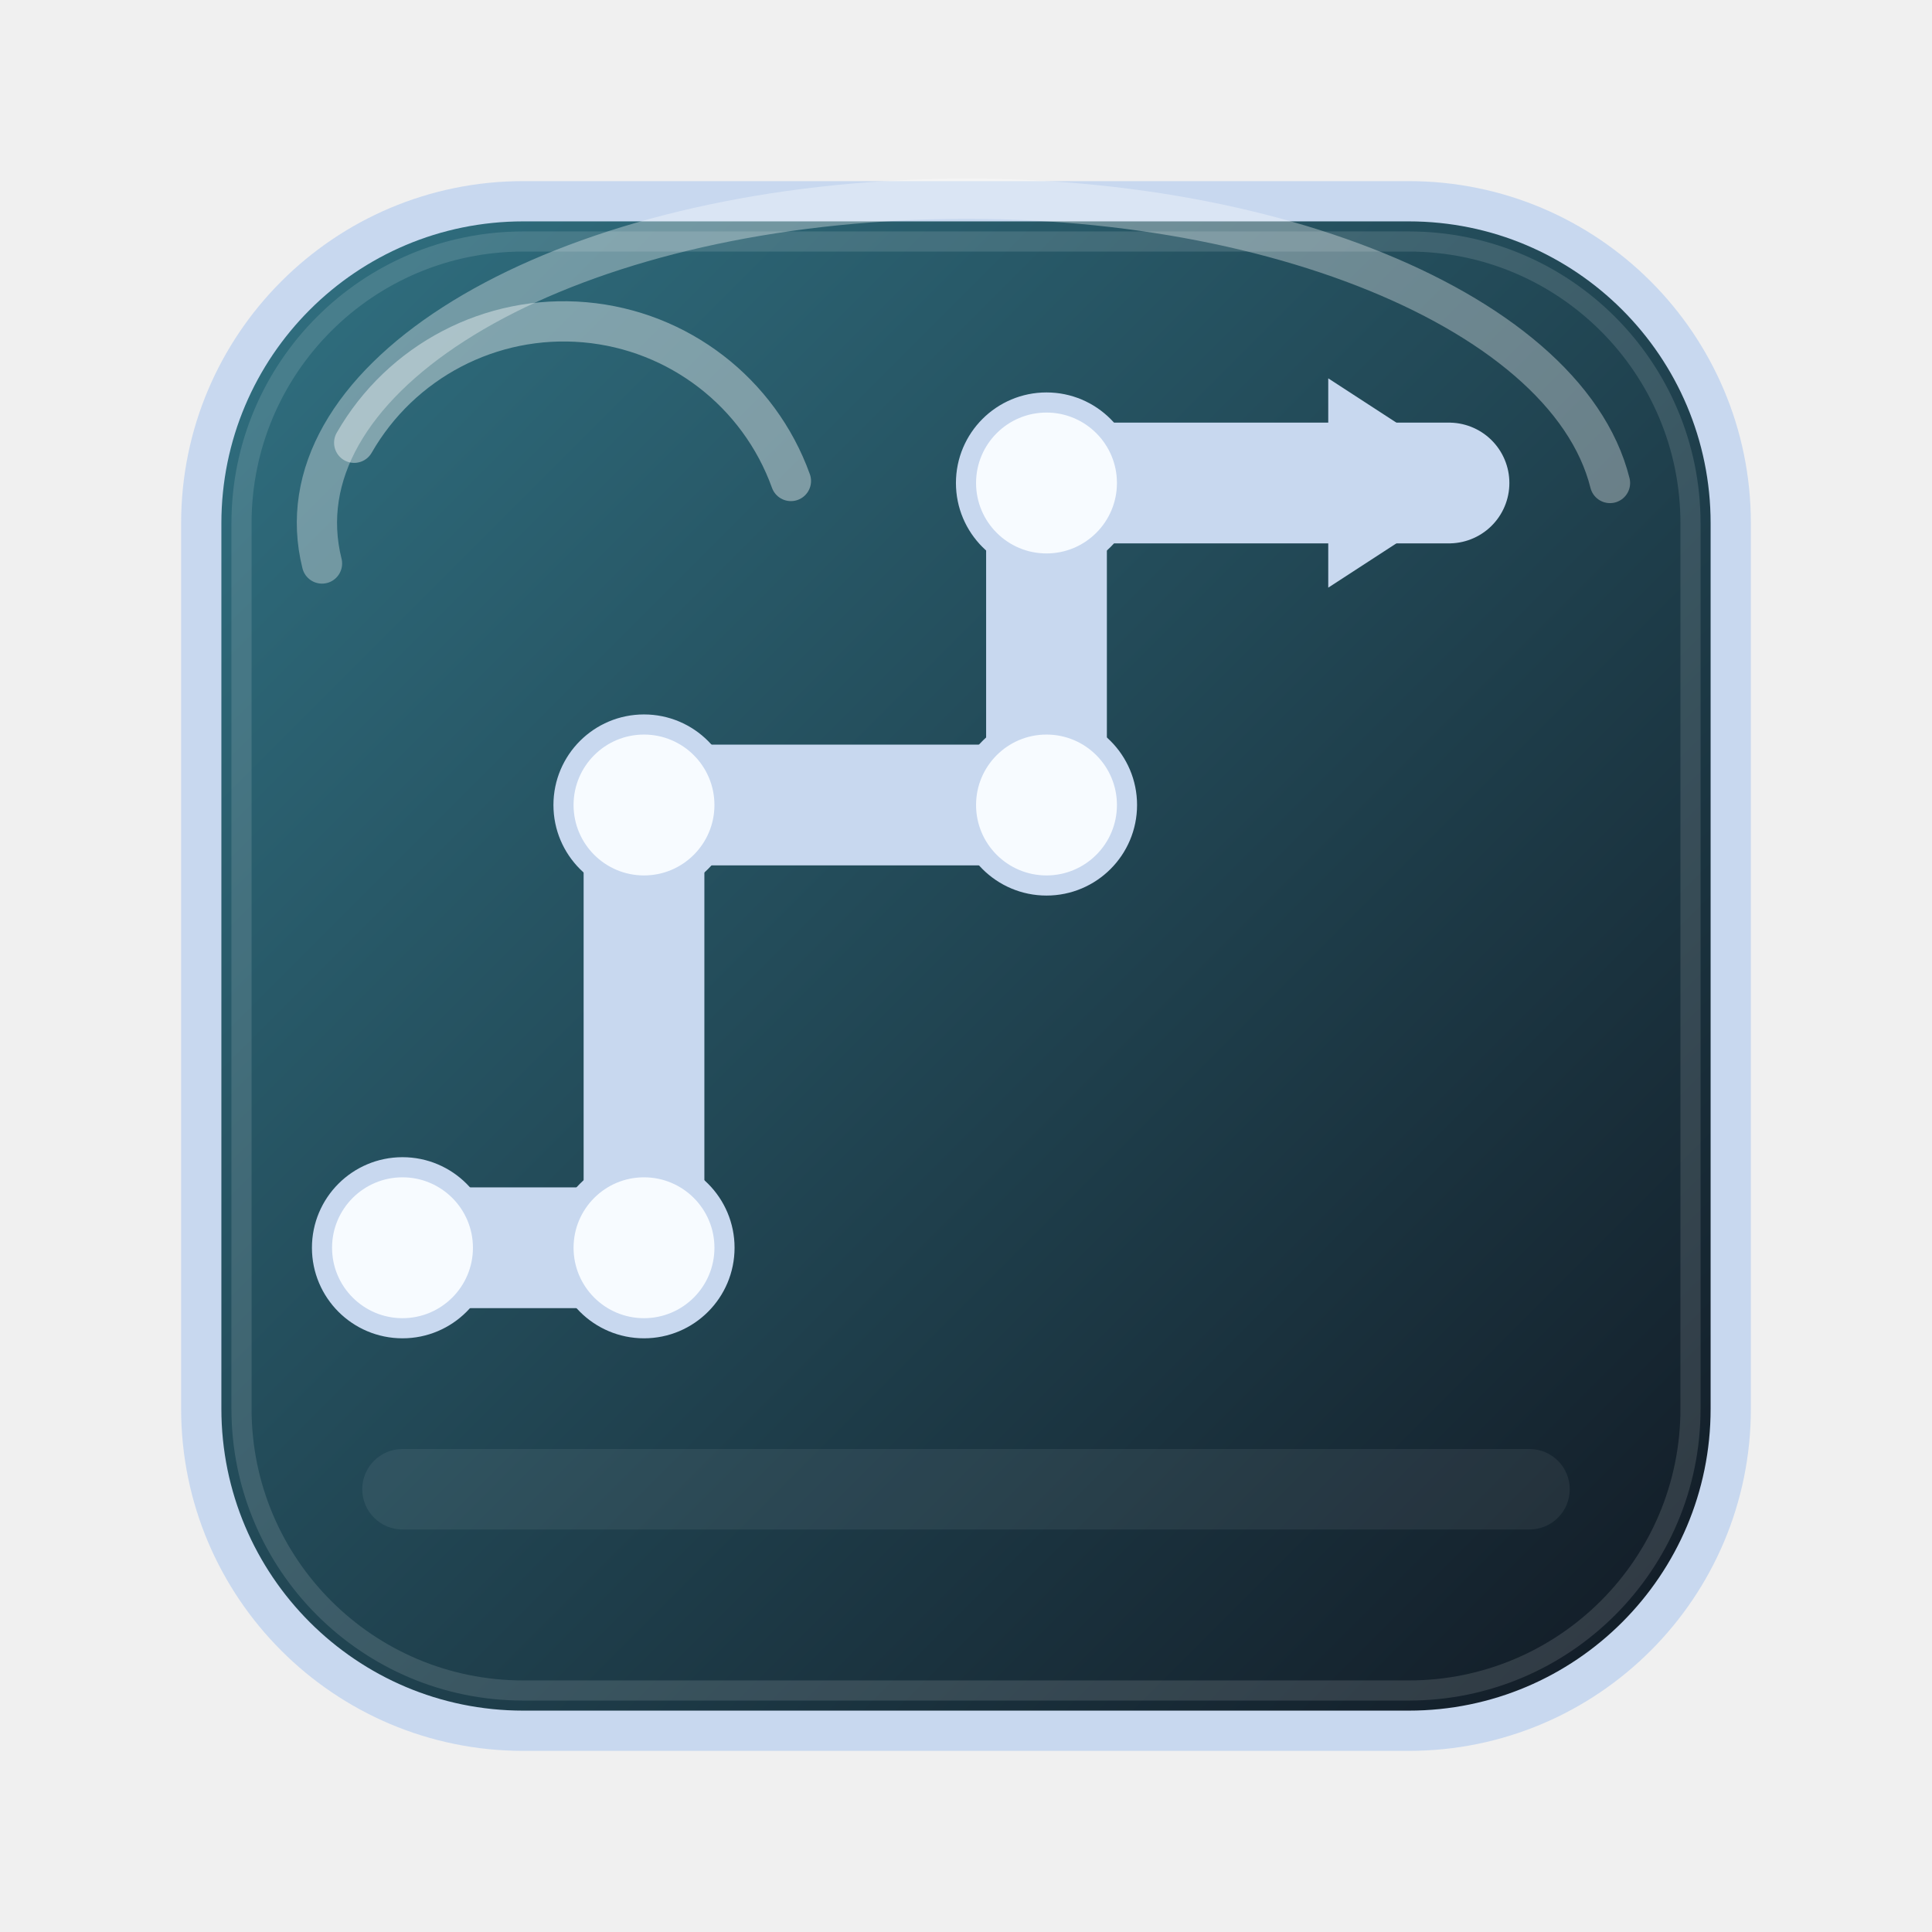
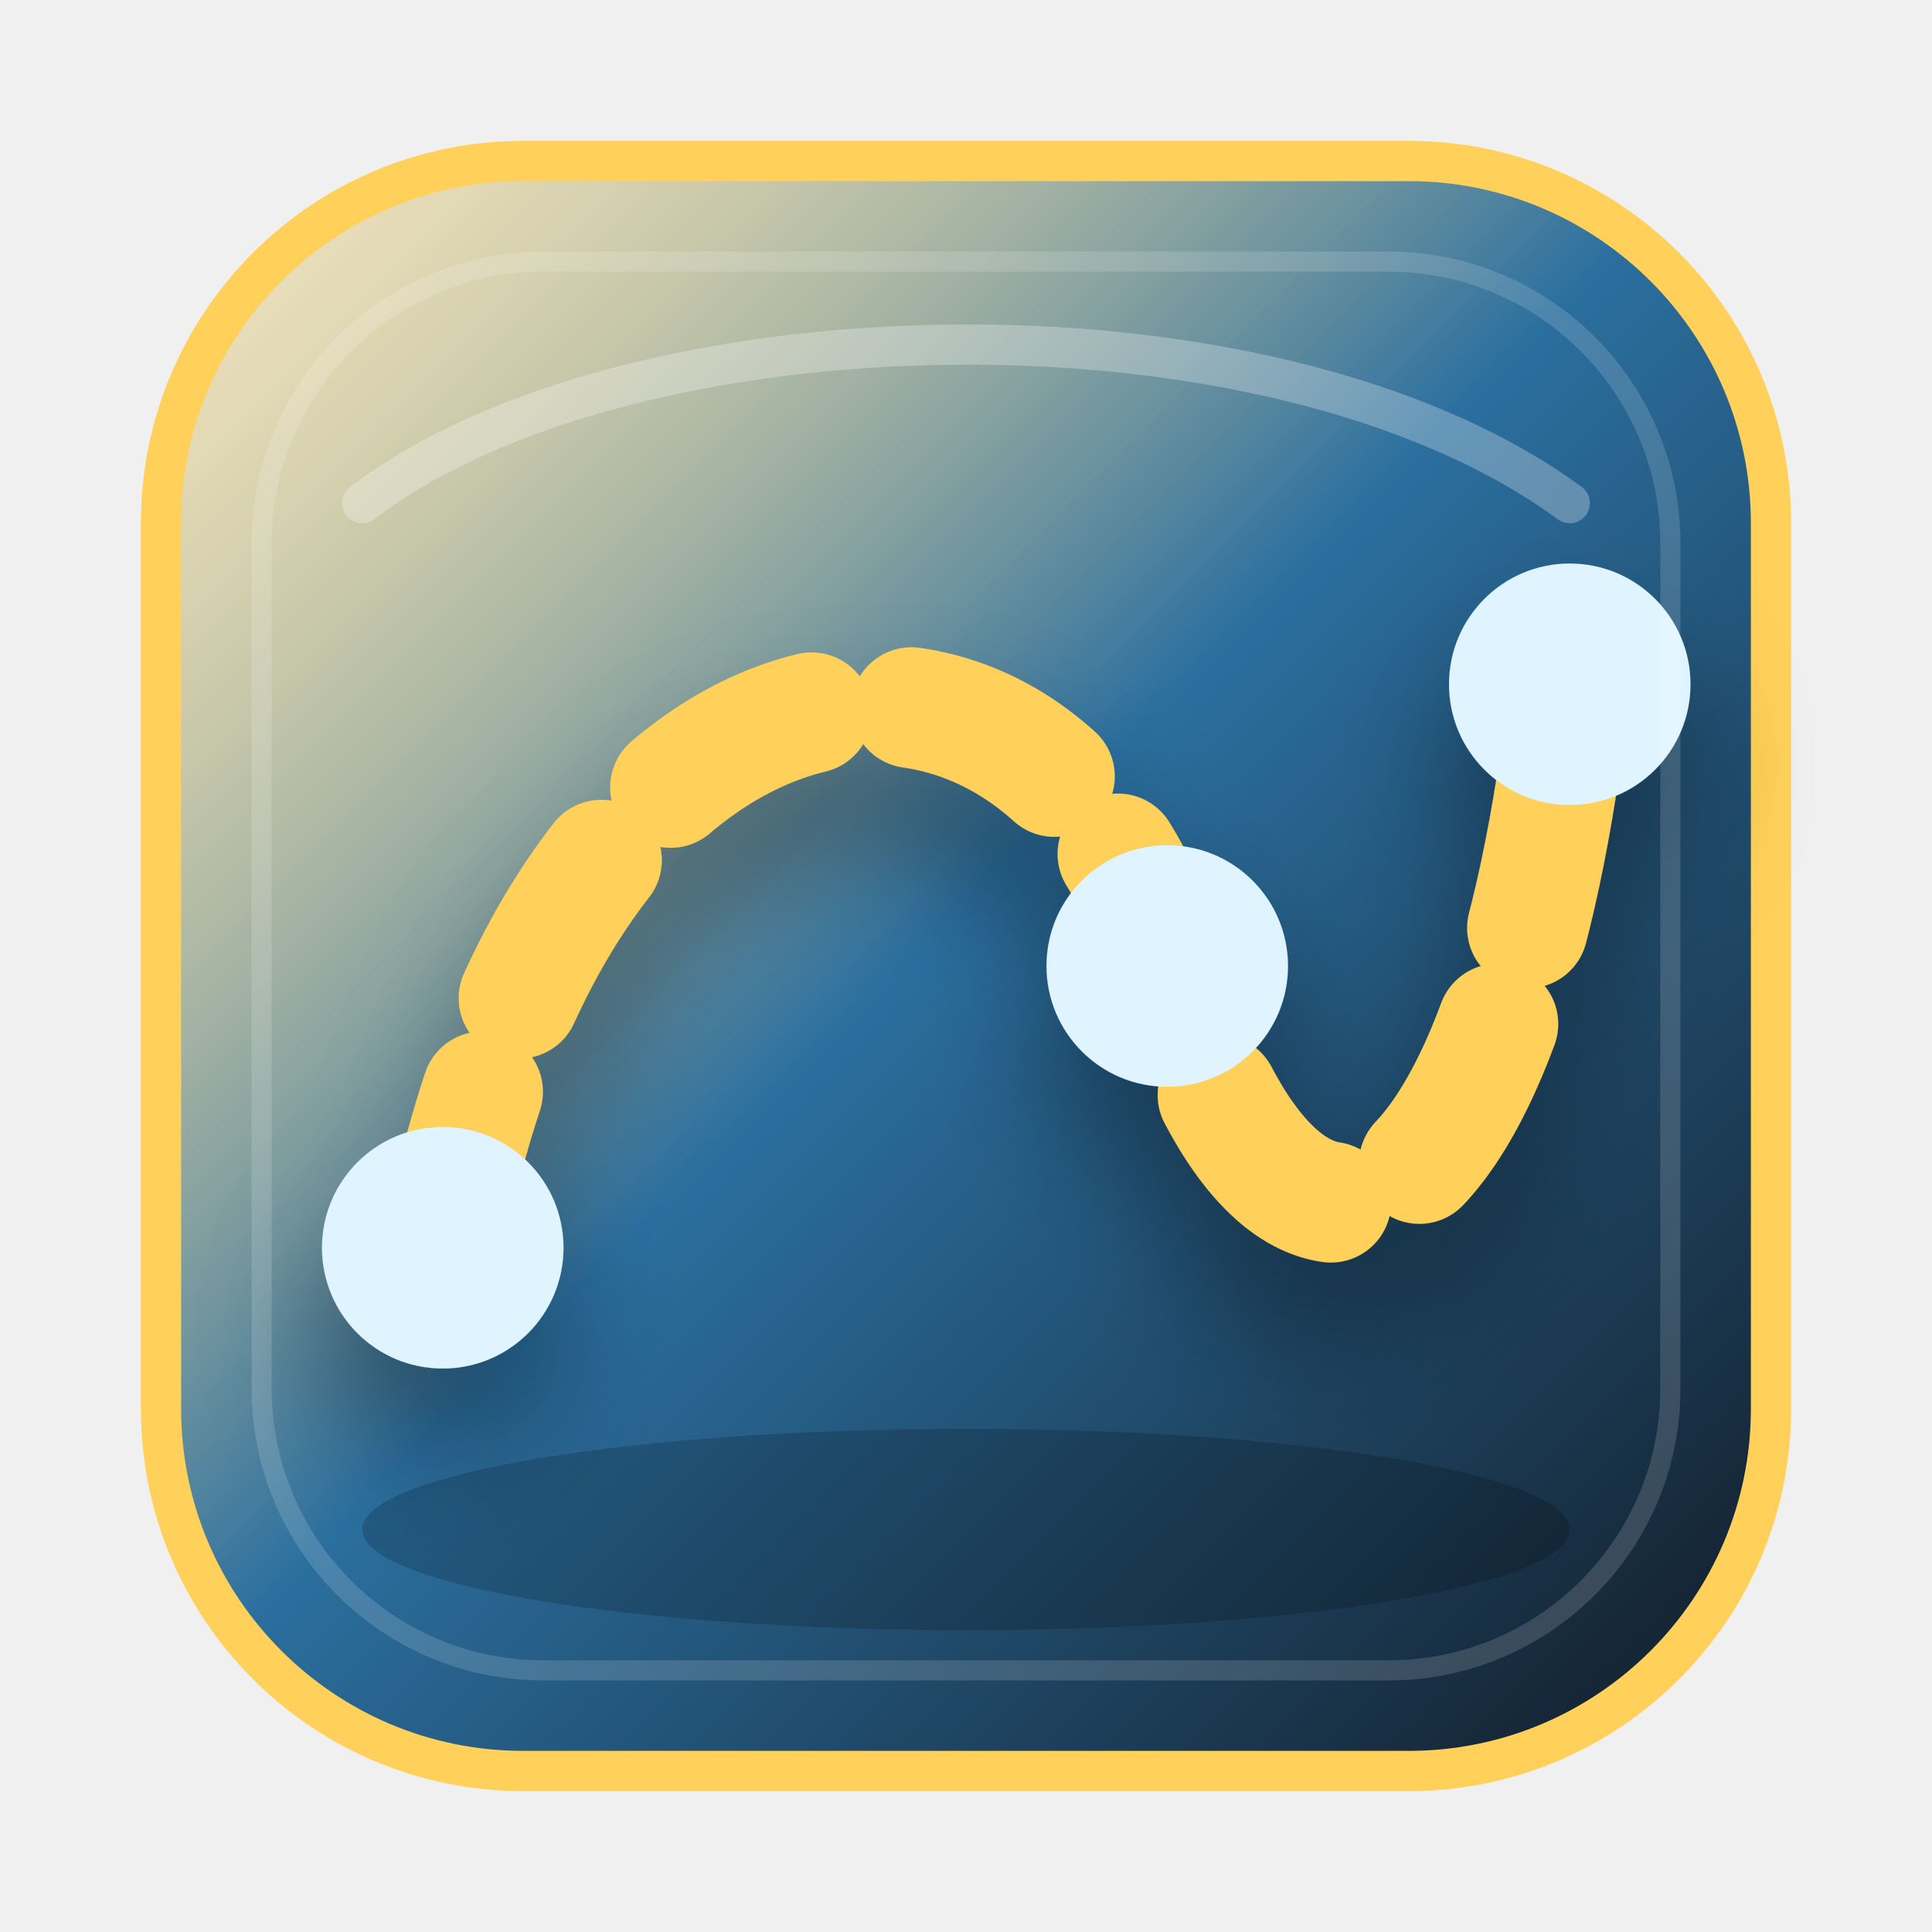
- <svg xmlns="http://www.w3.org/2000/svg" width="96" height="96" viewBox="0 0 96 96">
+ <svg xmlns="http://www.w3.org/2000/svg" width="96" height="96" viewBox="0 0 96 96" role="img" aria-label="conveyor route thumbnail">
  <defs>
    <linearGradient id="bg" x1="0" y1="0" x2="1" y2="1">
-       <stop offset="0%" stop-color="#ebf4ff" stop-opacity="0.18" />
-       <stop offset="0%" stop-color="#317384" />
+       <stop offset="0%" stop-color="#ffd15a" stop-opacity="0.28" />
+       <stop offset="48%" stop-color="#2b6f9f" />
      <stop offset="100%" stop-color="#111822" />
    </linearGradient>
+     <filter id="shadow" x="-20%" y="-20%" width="140%" height="150%">
+       <feDropShadow dx="0" dy="4" stdDeviation="3" flood-color="#000000" flood-opacity="0.35" />
+     </filter>
  </defs>
-   <rect x="10" y="10" width="76" height="76" fill="url(#bg)" stroke="#c8d8ef" stroke-width="2" rx="16" ry="16" />
-   <rect x="12" y="12" width="72" height="72" fill="none" stroke="#ffffff20" stroke-width="1" rx="14" ry="14" />
-   <path d="M 16 28 A 28 14 0 0 1 80 24" fill="none" stroke="#ffffff55" stroke-width="2" stroke-linecap="round" />
-   <rect x="18" y="72" width="60" height="4" fill="#ffffff10" rx="2" ry="2" />
-   <polyline points="20.0,62.0 32.0,62.0 32.0,40.0 52.0,40.0 52.0,24.0 72.0,24.0" fill="none" stroke="#c8d8ef" stroke-width="6" stroke-linecap="round" stroke-linejoin="round" />
-   <circle cx="20" cy="62" r="4" fill="#f7fbff" stroke="#c8d8ef" stroke-width="1" />
-   <circle cx="32" cy="62" r="4" fill="#f7fbff" stroke="#c8d8ef" stroke-width="1" />
-   <circle cx="32" cy="40" r="4" fill="#f7fbff" stroke="#c8d8ef" stroke-width="1" />
-   <circle cx="52" cy="40" r="4" fill="#f7fbff" stroke="#c8d8ef" stroke-width="1" />
-   <circle cx="52" cy="24" r="4" fill="#f7fbff" stroke="#c8d8ef" stroke-width="1" />
-   <polygon points="74.0,24.0 66.0,29.2 66.0,18.8" fill="#c8d8ef" />
-   <path d="M 17.6 22.0 A 12.0 12.0 0 0 1 39.3 23.9" fill="none" stroke="#ffffff66" stroke-width="2" stroke-linecap="round" />
+   <rect x="8" y="8" width="80" height="80" rx="18" fill="url(#bg)" stroke="#ffd15a" stroke-width="2" />
+   <path d="M18 25 C31 15 63 14 78 25" fill="none" stroke="#ffffff" stroke-opacity="0.28" stroke-width="2" stroke-linecap="round" />
+   <ellipse cx="48" cy="76" rx="30" ry="5" fill="#000000" opacity="0.18" />
+   <g filter="url(#shadow)">
+     <g>
+       <path d="M22 62 C28 30 52 28 58 48 S75 62 78 34" fill="none" stroke="#ffd15a" stroke-width="6" stroke-linecap="round" stroke-dasharray="8 5" />
+       <circle cx="22" cy="62" r="6" fill="#dff4ff" />
+       <circle cx="58" cy="48" r="6" fill="#dff4ff" />
+       <circle cx="78" cy="34" r="6" fill="#dff4ff" />
+     </g>
+   </g>
+   <rect x="13" y="13" width="70" height="70" rx="14" fill="none" stroke="#ffffff" stroke-opacity="0.15" />
</svg>
